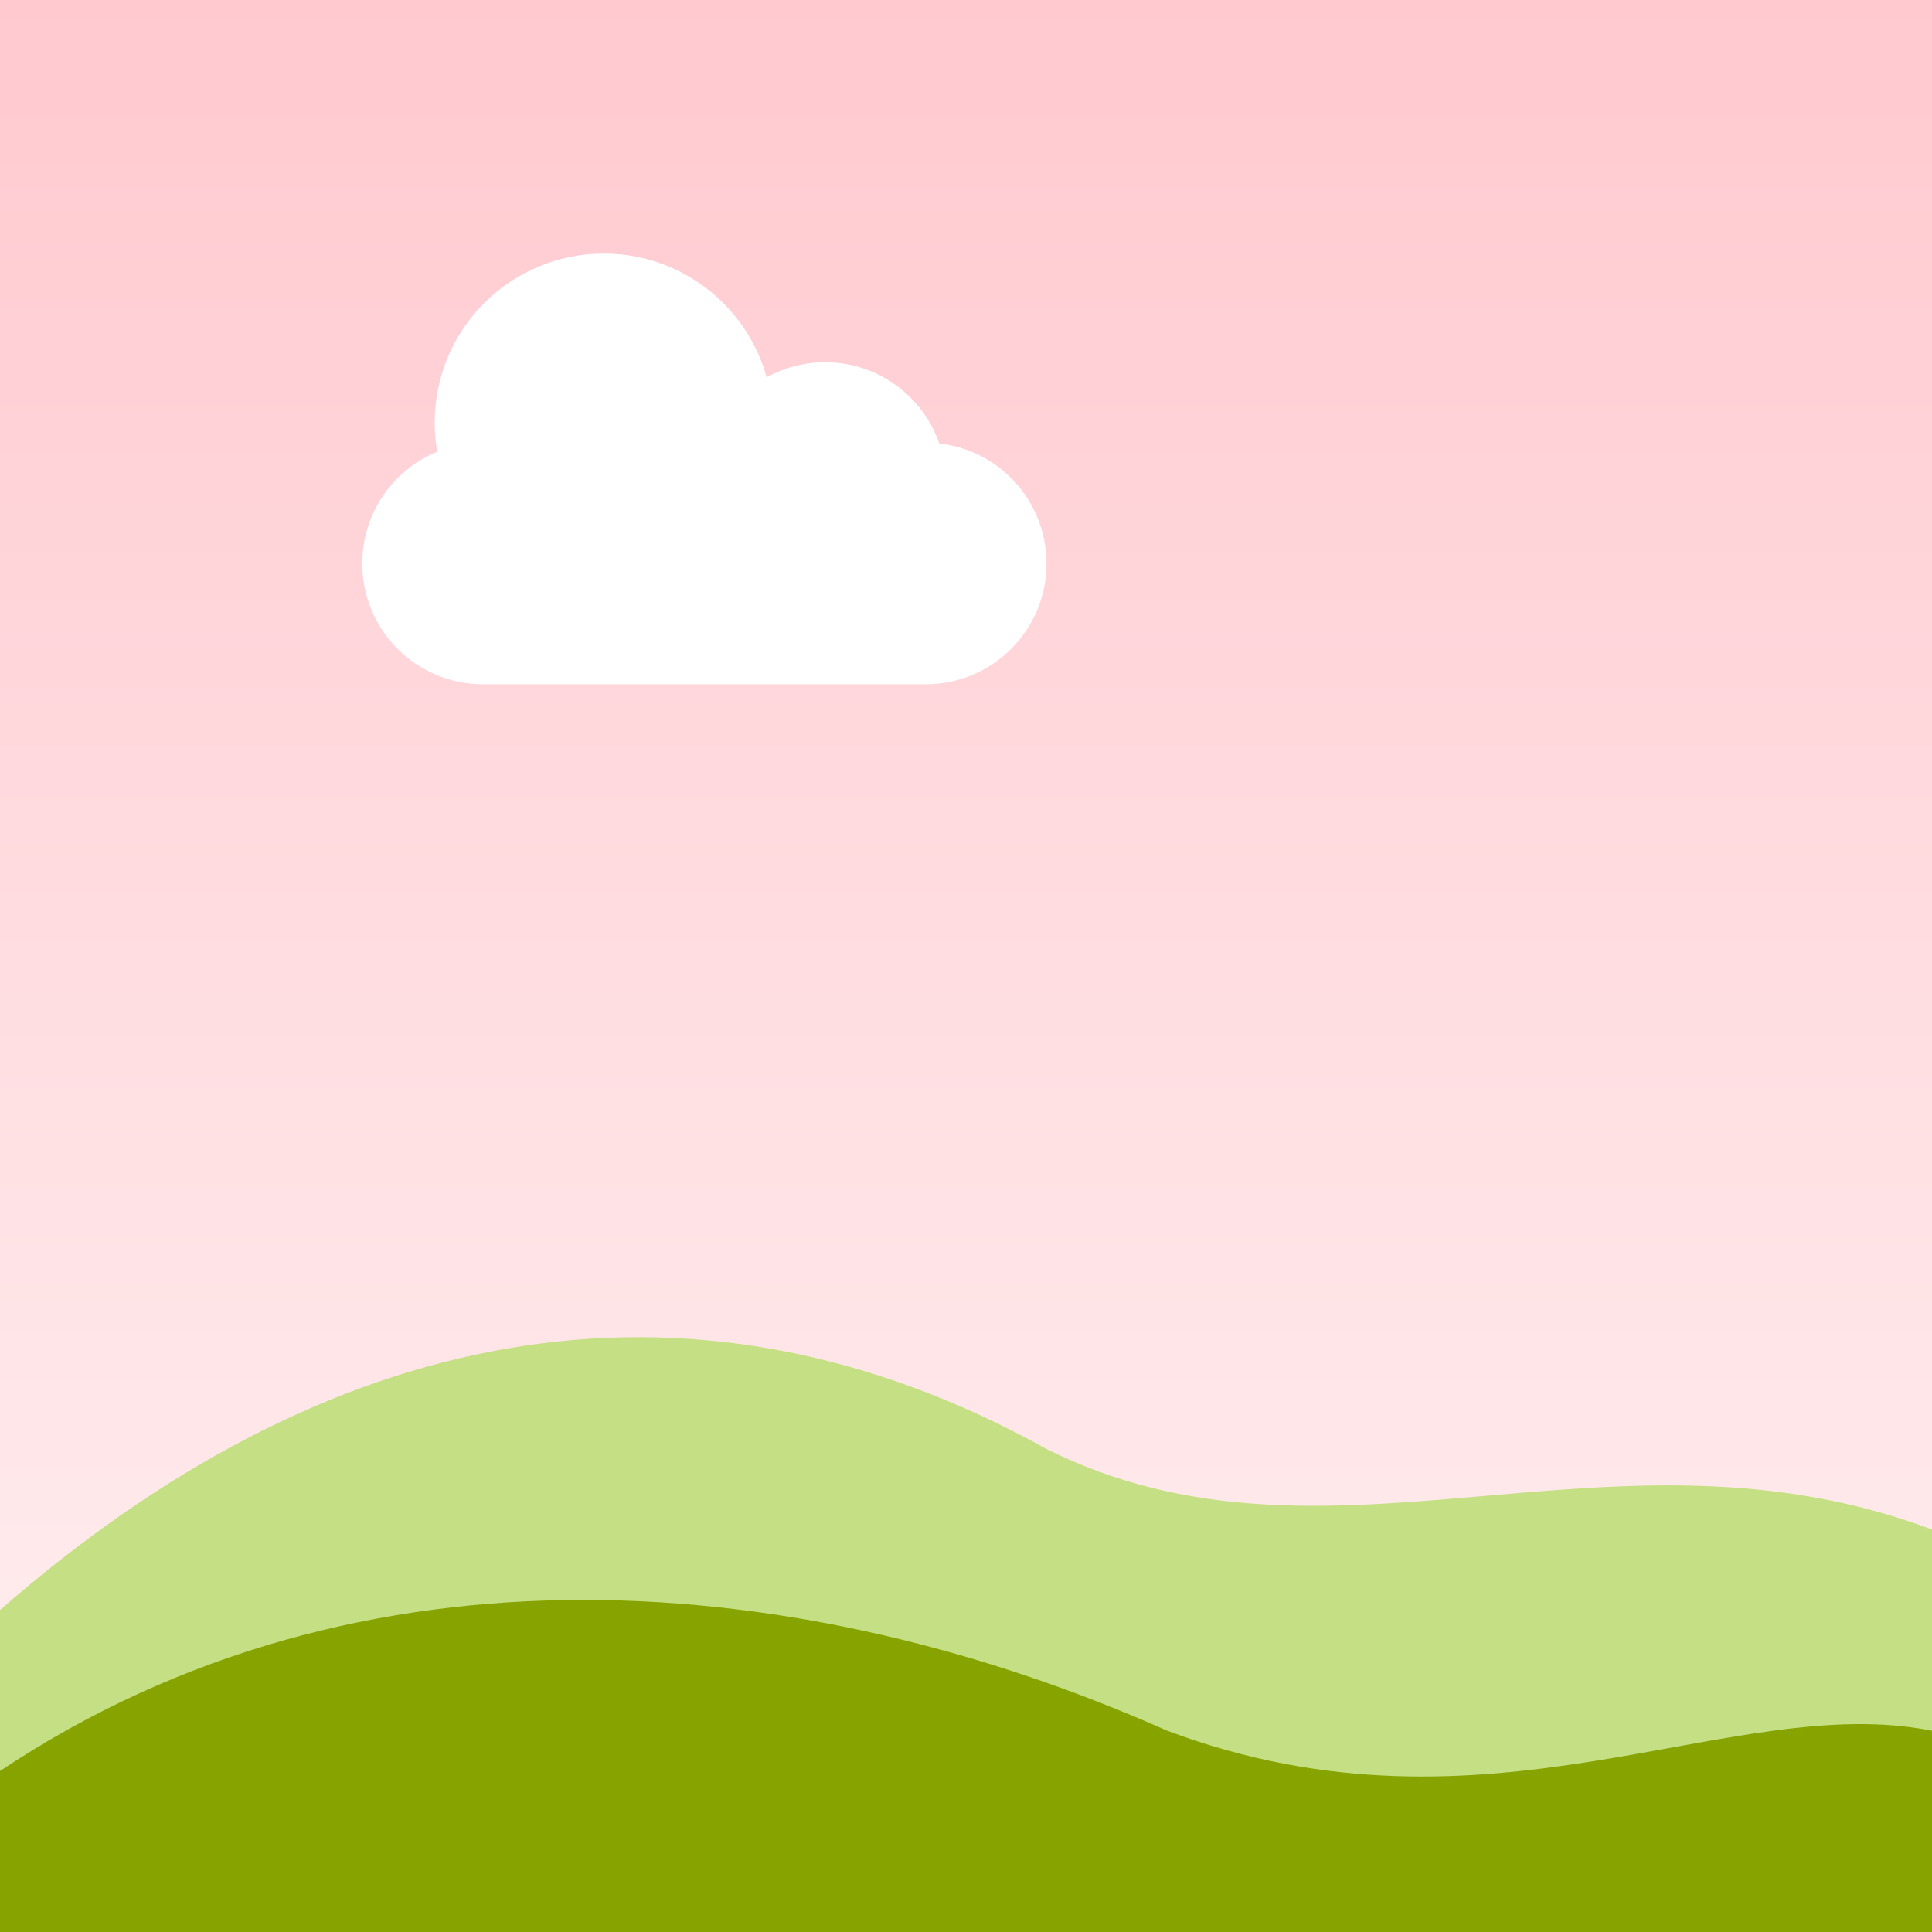
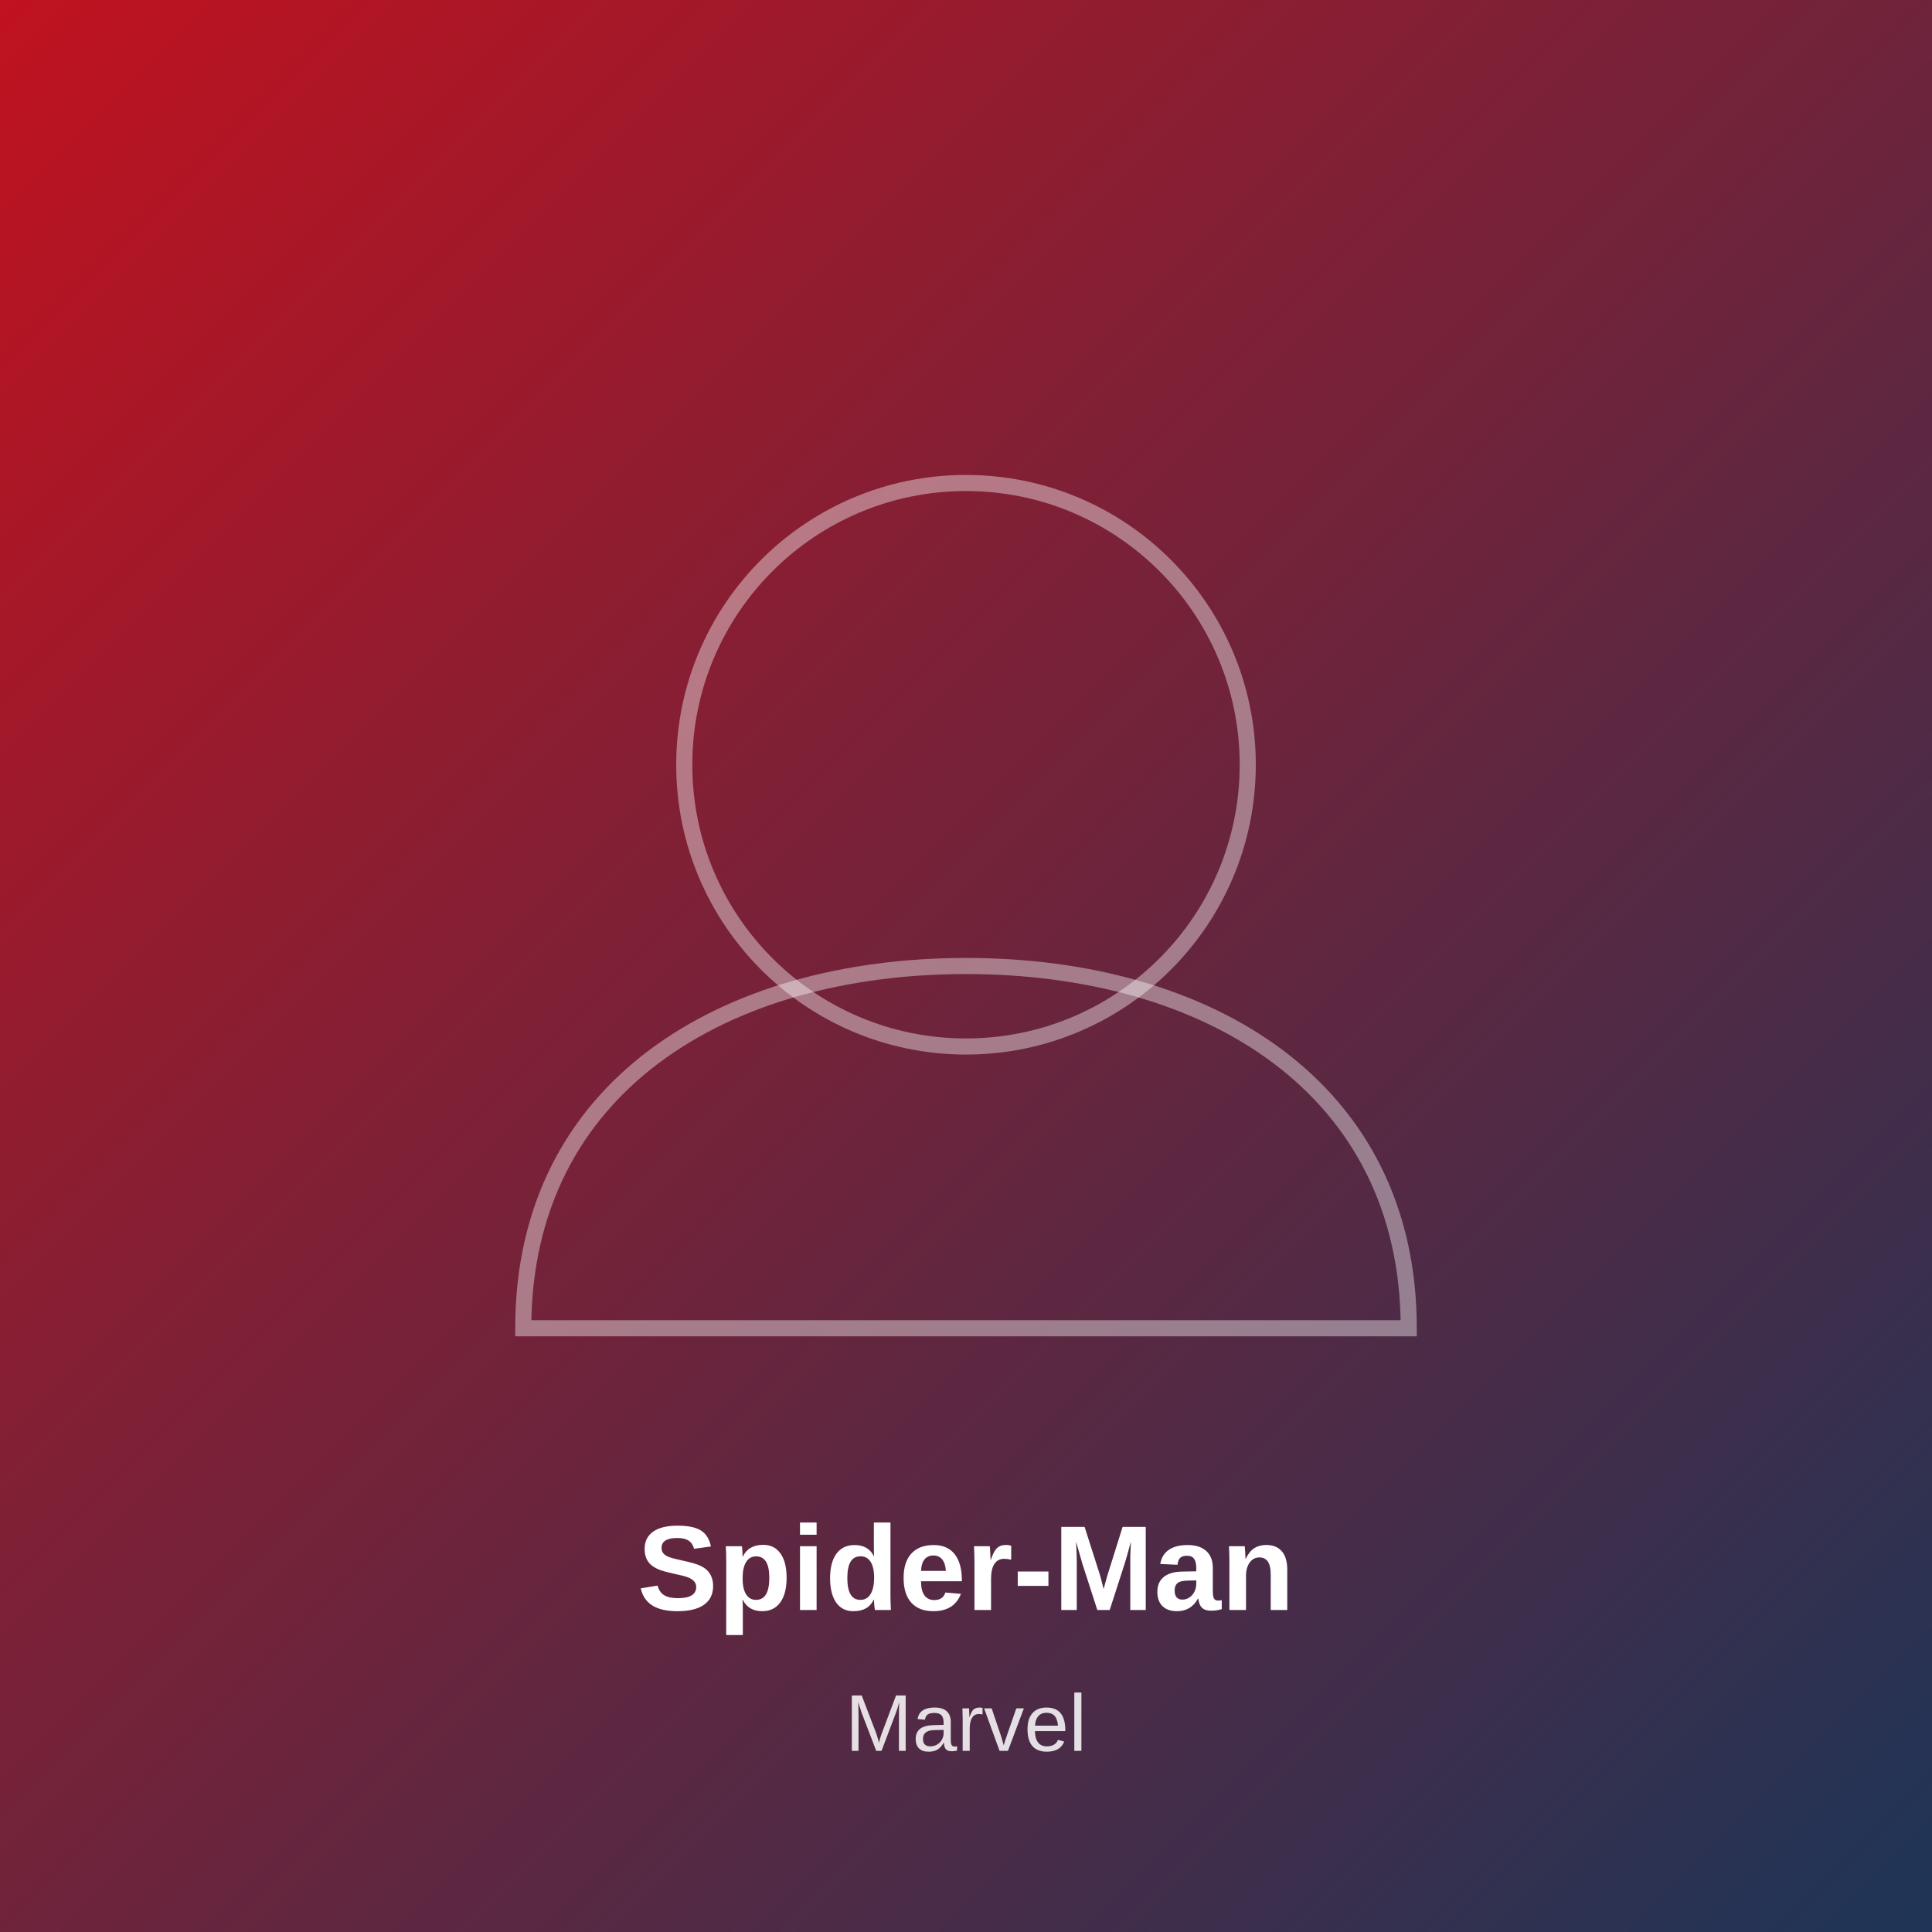
- <svg xmlns="http://www.w3.org/2000/svg" width="480" height="480" viewBox="0 0 480 480" role="img" aria-label="Imagen de relleno">
+ <svg xmlns="http://www.w3.org/2000/svg" width="480" height="480" viewBox="0 0 480 480" role="img" aria-label="Spider-Man">
  <defs>
-     <linearGradient id="cielo" x1="0" y1="0" x2="0" y2="1">
-       <stop offset="0" stop-color="#FFC9CF" />
-       <stop offset="1" stop-color="#FFF1F2" />
+     <linearGradient id="g" x1="0" y1="0" x2="1" y2="1">
+       <stop offset="0" stop-color="#c1121f" />
+       <stop offset="1" stop-color="#1d3557" />
    </linearGradient>
  </defs>
-   <rect width="480" height="480" fill="url(#cielo)" />
-   <g fill="#ffffff">
-     <rect x="90" y="110" width="170" height="60" rx="30" />
-     <circle cx="150" cy="105" r="42" />
-     <circle cx="205" cy="120" r="30" />
+   <rect width="480" height="480" fill="url(#g)" />
+   <g fill="none" stroke="#ffffff" stroke-opacity="0.4" stroke-width="4">
+     <circle cx="240" cy="190" r="70" />
+     <path d="M130 330c0-60 50-90 110-90s110 30 110 90z" />
  </g>
-   <path d="M0 400 C80 330 170 310 260 360 C330 395 400 350 480 380 L480 480 L0 480 Z" fill="#C5E084" />
-   <path d="M0 440 C90 380 200 390 290 430 C370 460 430 420 480 430 L480 480 L0 480 Z" fill="#87A300" />
+   <text x="240" y="400" text-anchor="middle" font-family="Arial, sans-serif" font-size="30" font-weight="700" fill="#ffffff">Spider-Man</text>
+   <text x="240" y="435" text-anchor="middle" font-family="Arial, sans-serif" font-size="20" fill="#ffffff" fill-opacity="0.85">Marvel</text>
</svg>
